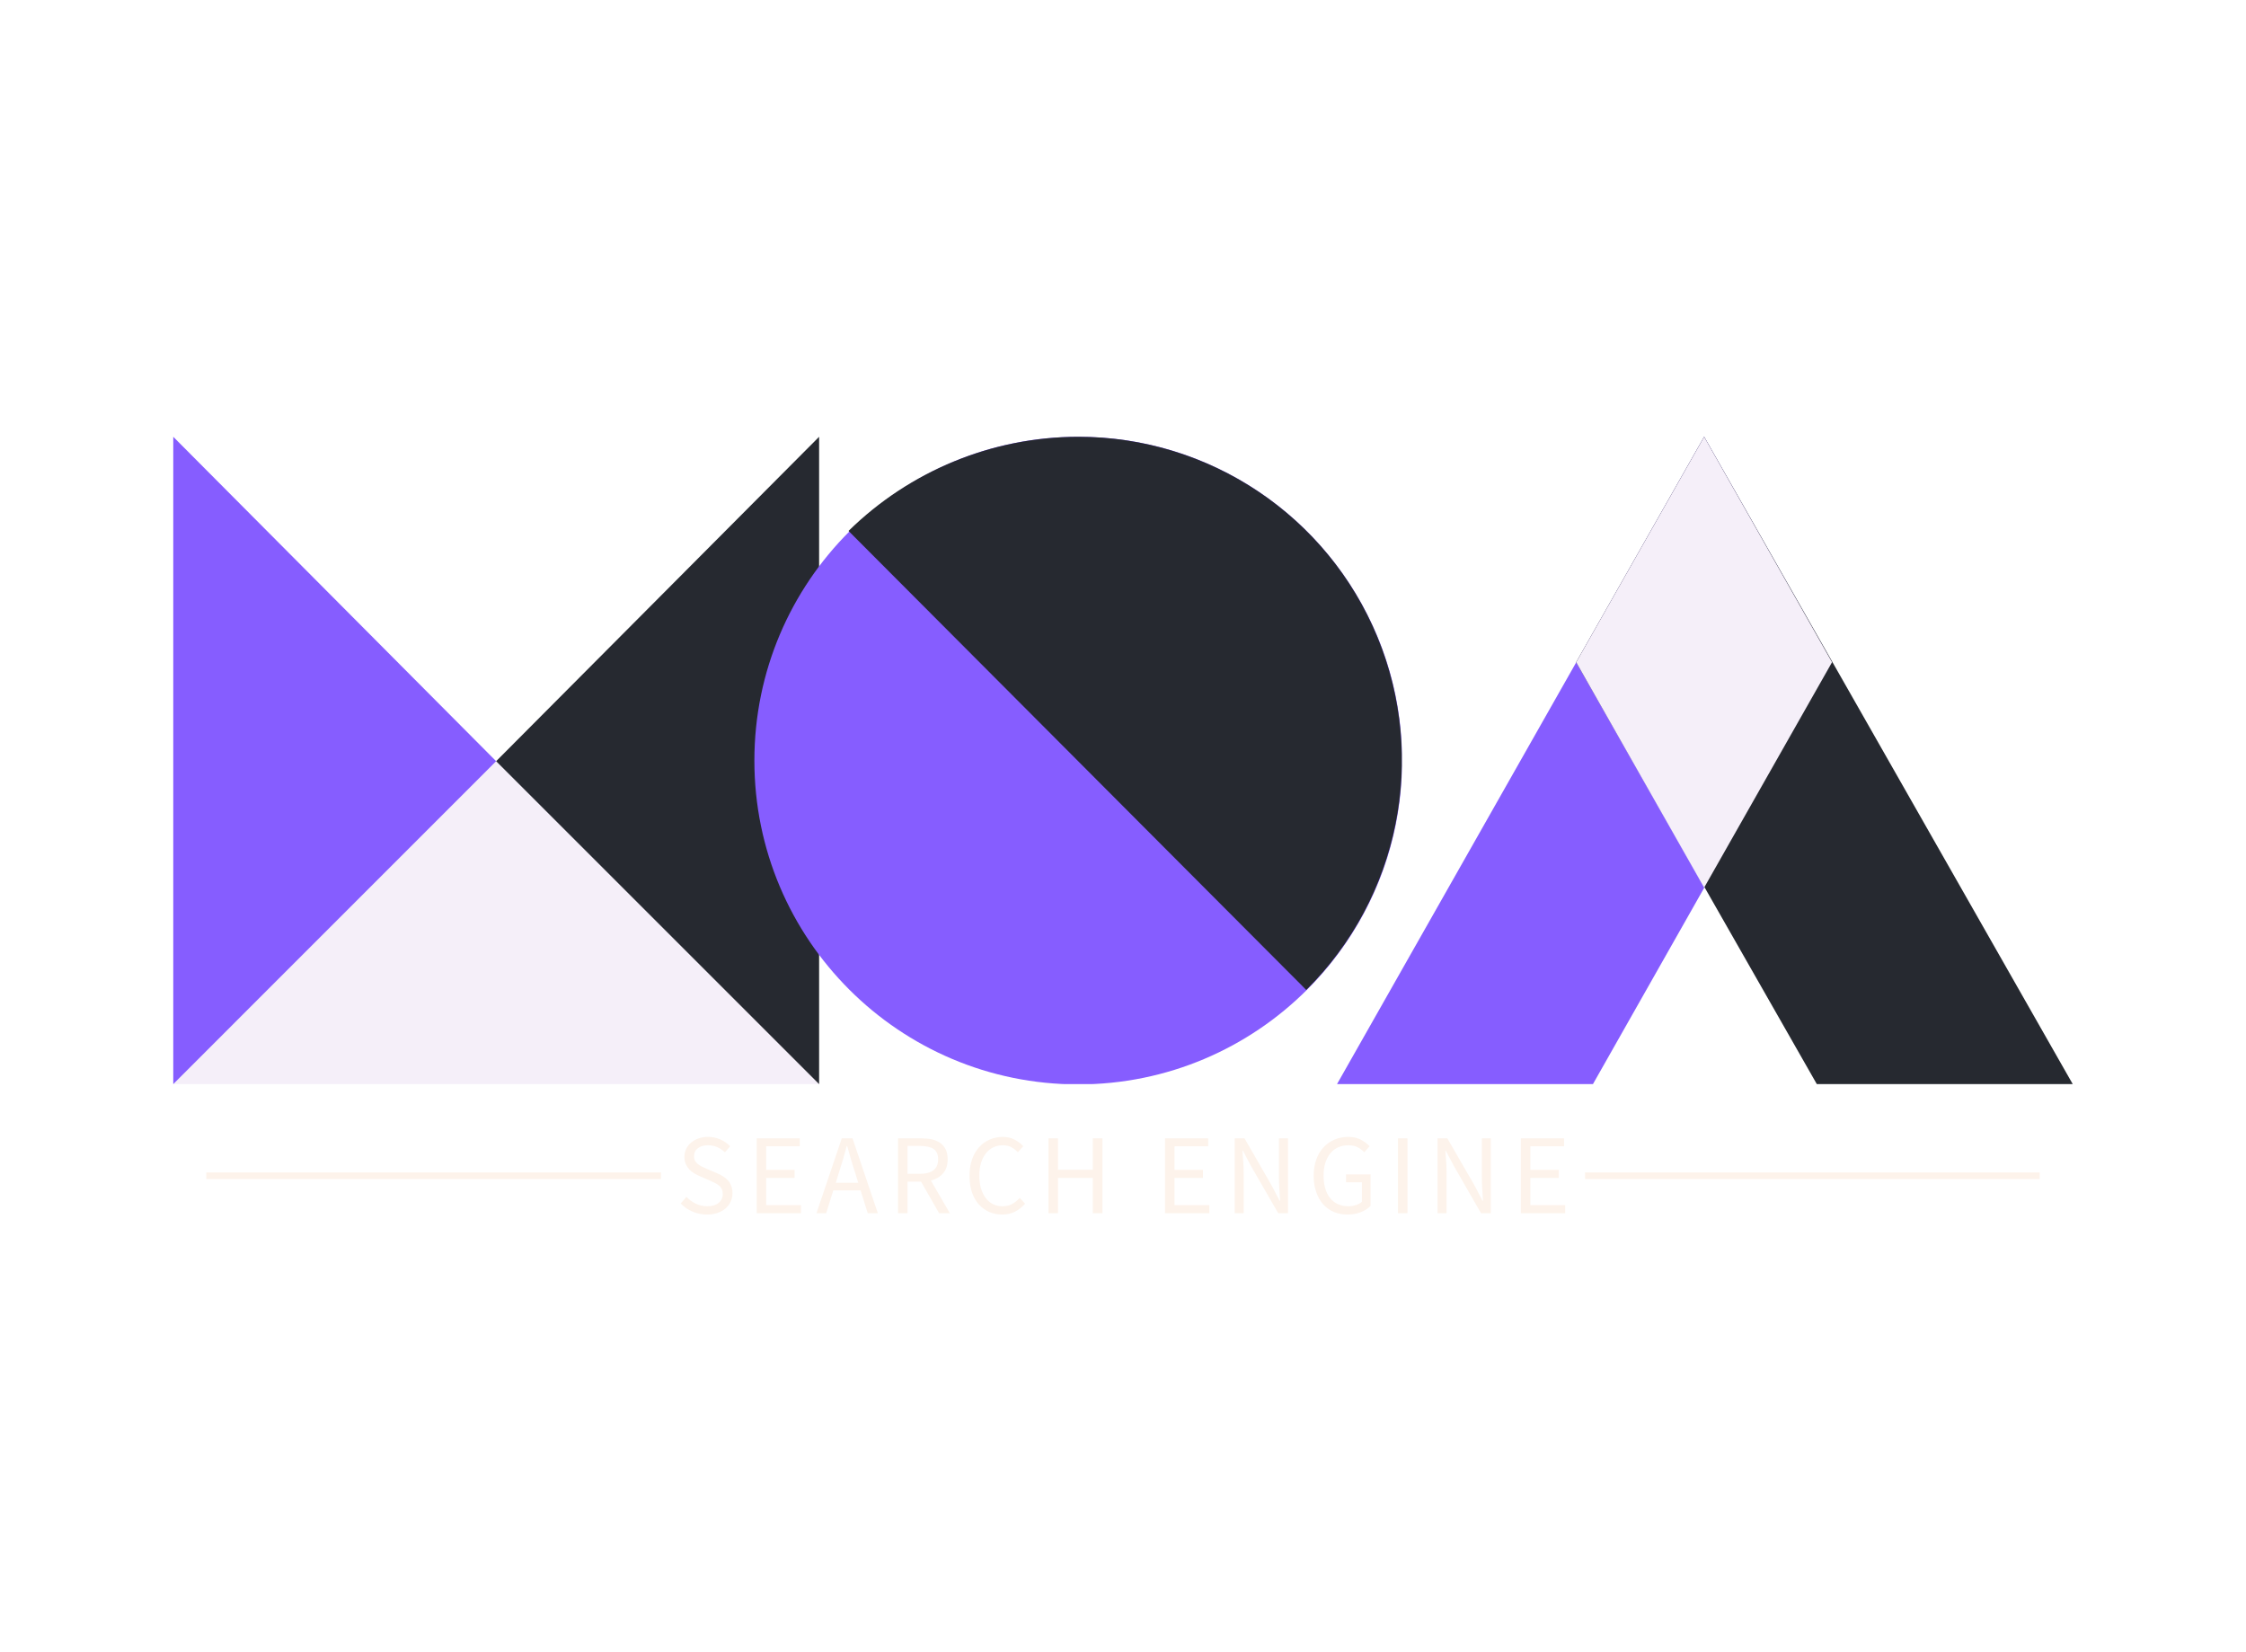
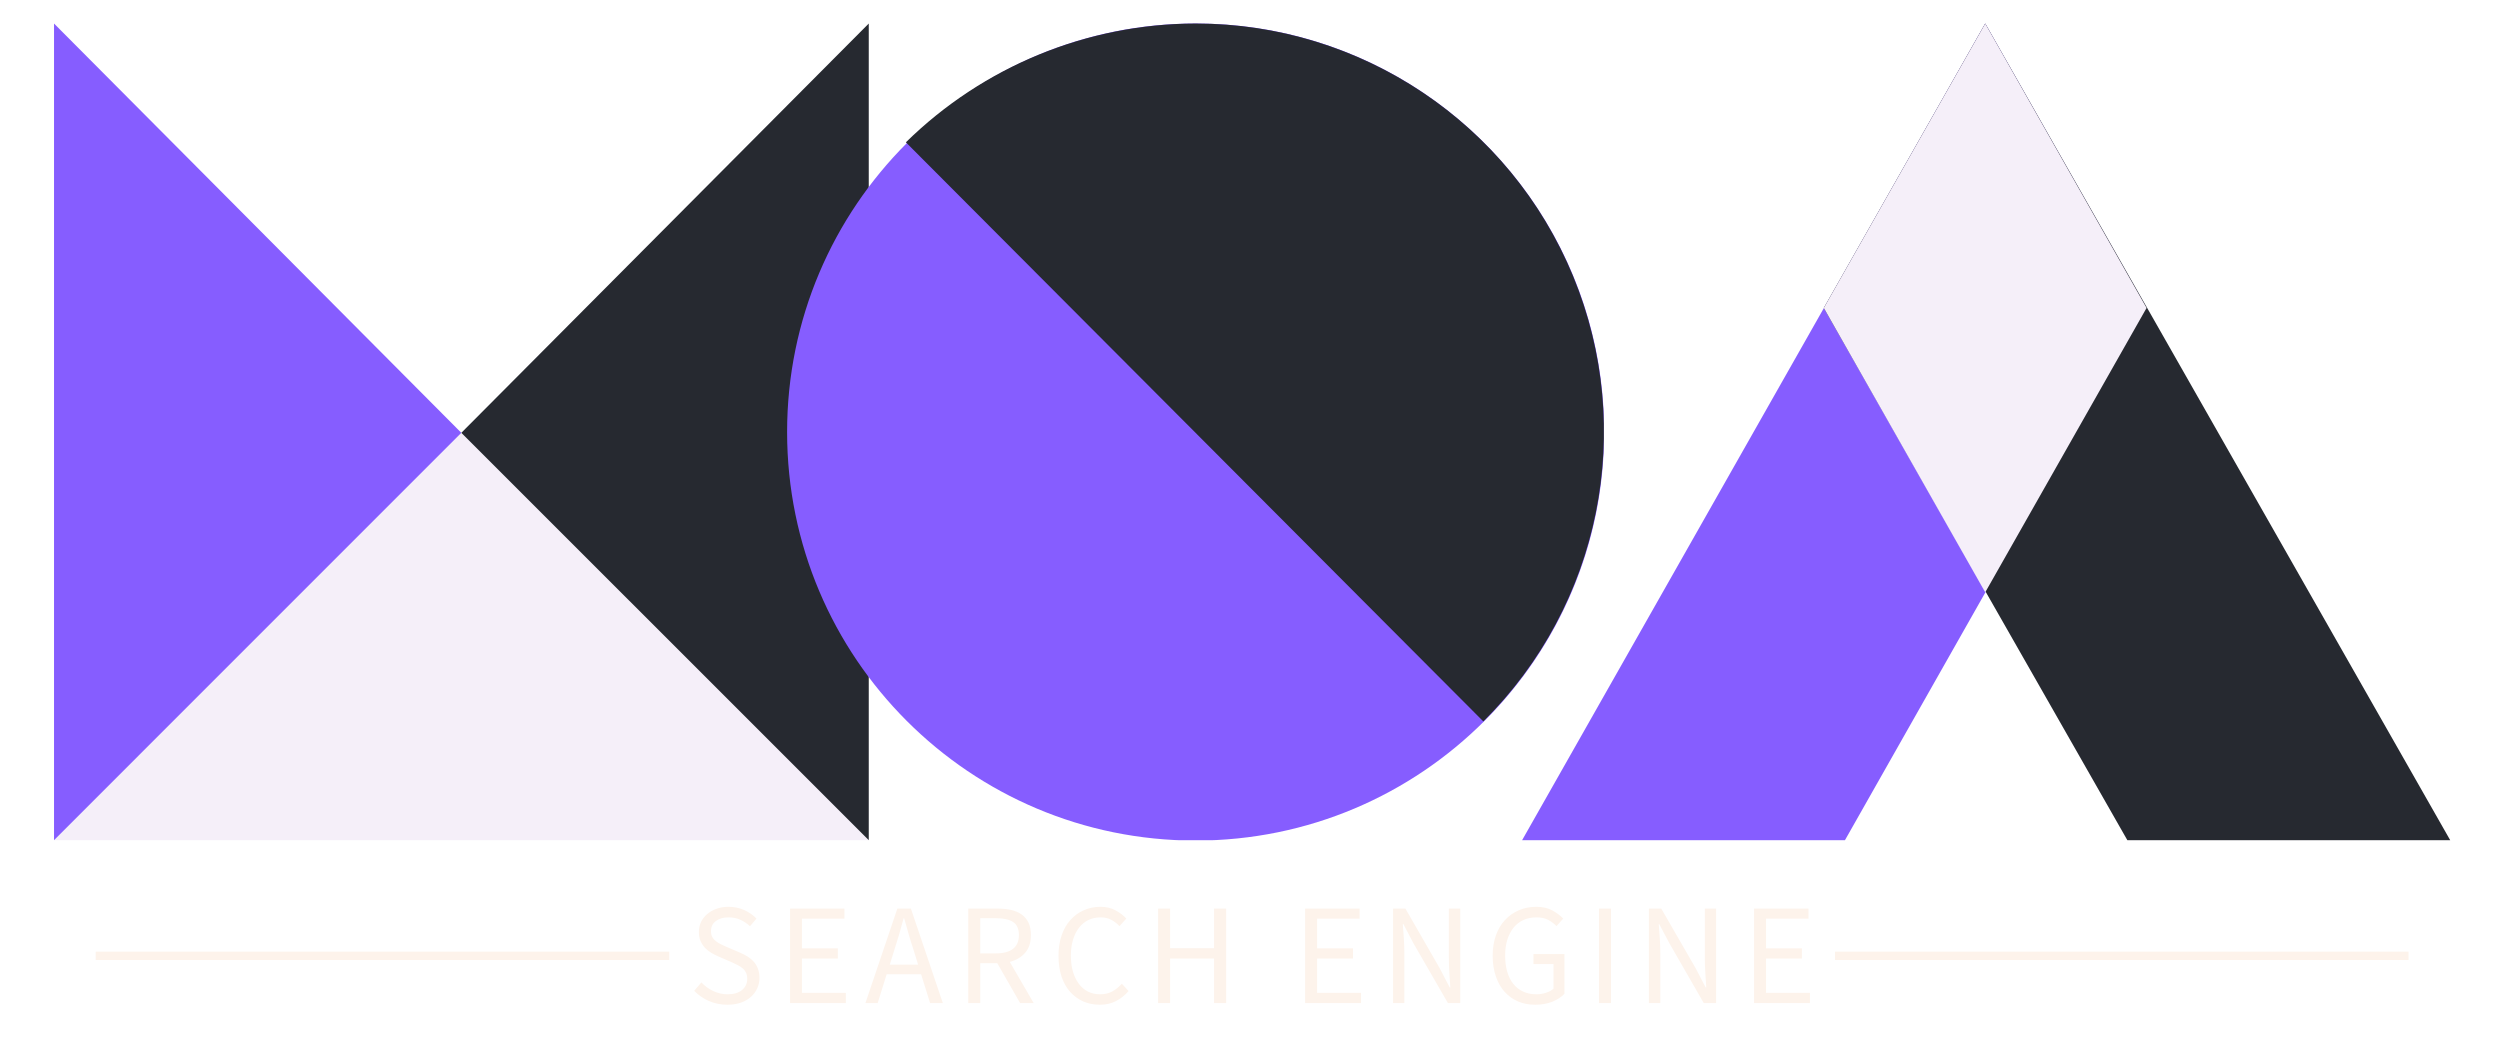
- <svg xmlns="http://www.w3.org/2000/svg" data-v-6805eed4="" version="1.0" width="100%" height="100%" viewBox="0 0 340 250" preserveAspectRatio="xMidYMid meet" color-interpolation-filters="sRGB" style="margin: auto;" id="svg86">
-   <g data-v-6805eed4="" fill="#e69b41" class="iconlettersvg-g iconlettersvg" transform="translate(26.22899,66.12768)" id="g82">
+ <svg xmlns="http://www.w3.org/2000/svg" data-v-6805eed4="" version="1.0" width="300" height="125" viewBox="0 0 300 125" preserveAspectRatio="xMidYMid" color-interpolation-filters="sRGB" id="svg86">
+   <g data-v-6805eed4="" fill="#e69b41" class="iconlettersvg-g iconlettersvg" transform="translate(6.482718,2.823457)" id="g82">
    <g id="g68">
-       <g class="tp-name" id="g66" transform="translate(0,0)">
+       <g class="tp-name" id="g66">
        <g transform="scale(1.96)" id="g64">
-           <g id="g24" transform="translate(0, 0)">
+           <g id="g24">
            <g class="name-imagesvg" id="g22">
              <g id="g20">
                <rect fill="#e69b41" fill-opacity="0" stroke-width="2" x="0" y="0" width="49.882" height="50" class="image-rect" id="rect6" />
-                 <svg x="0" y="0" width="49.882" height="50" filtersec="colorsb7657958153" class="image-svg-svg primary" style="overflow: visible;" version="1.1" id="svg18">
-                   <svg viewBox="0 0 127.14 127.44" version="1.1" id="svg16">
-                     <path fill="#fdf3eb" d="M127.14 127.44L63.56 63.87 0 127.44h127.14z" id="path10" style="fill:#f5eff9;fill-opacity:1" />
-                     <path fill="#e69b41" d="M127.14 127.44V0L63.56 63.87l63.58 63.57z" id="path12" style="fill:#262930;fill-opacity:1" />
-                     <path fill="#fdf3eb" d="M0 0v127.44l63.56-63.57L0 0z" id="path14" style="fill:#865dff;fill-opacity:1" />
+                 <svg x="0" y="0" width="49.882" height="50" filtersec="colorsb7657958153" class="image-svg-svg primary" style="overflow:visible" version="1.1" id="svg18">
+                   <svg viewBox="0 0 127.14 127.44" version="1.1" id="svg16" width="100%" height="100%">
+                     <path fill="#fdf3eb" d="M 127.14,127.44 63.56,63.87 0,127.44 Z" id="path10" style="fill:#f5eff9;fill-opacity:1" />
+                     <path fill="#e69b41" d="M 127.14,127.44 V 0 L 63.56,63.87 Z" id="path12" style="fill:#262930;fill-opacity:1" />
+                     <path fill="#fdf3eb" d="M 0,0 V 127.44 L 63.56,63.87 Z" id="path14" style="fill:#865dff;fill-opacity:1" />
                  </svg>
                </svg>
              </g>
            </g>
          </g>
-           <g transform="translate(44.8823, 0)" id="g42">
+           <g transform="translate(44.8823)" id="g42">
            <g class="name-imagesvg" id="g40">
              <g id="g38">
                <rect fill="#e69b41" fill-opacity="0" stroke-width="2" x="0" y="0" width="50" height="50" class="image-rect" id="rect26" />
-                 <svg x="0" y="0" width="50" height="50" filtersec="colorsb4757034354" class="image-svg-svg primary" style="overflow: visible;" version="1.1" id="svg36">
-                   <svg viewBox="0 0 131.94 131.94" version="1.1" id="svg34">
-                     <path d="M66 0A66 66 0 1 1 0 66 66 66 0 0 1 66 0z" fill="#fdf3eb" id="path30" style="fill:#865dff;fill-opacity:1" />
-                     <path d="M66 0a65.95 65.95 0 0 1 46.48 112.75L19.19 19.19A67 67 0 0 1 66 0z" fill="#e69b41" id="path32" style="fill:#262930;fill-opacity:1" />
+                 <svg x="0" y="0" width="50" height="50" filtersec="colorsb4757034354" class="image-svg-svg primary" style="overflow:visible" version="1.1" id="svg36">
+                   <svg viewBox="0 0 131.94 131.94" version="1.1" id="svg34" width="100%" height="100%">
+                     <path d="M 66,0 A 66,66 0 1 1 0,66 66,66 0 0 1 66,0 Z" fill="#fdf3eb" id="path30" style="fill:#865dff;fill-opacity:1" />
+                     <path d="m 66,0 a 65.95,65.95 0 0 1 46.48,112.75 L 19.19,19.19 A 67,67 0 0 1 66,0 Z" fill="#e69b41" id="path32" style="fill:#262930;fill-opacity:1" />
                  </svg>
                </svg>
              </g>
            </g>
          </g>
-           <g transform="translate(89.8823, 0)" id="g62">
+           <g transform="translate(89.8823)" id="g62">
            <g class="name-imagesvg" id="g60">
              <g id="g58">
                <rect fill="#e69b41" fill-opacity="0" stroke-width="2" x="0" y="0" width="56.823" height="50" class="image-rect" id="rect44" />
-                 <svg x="0" y="0" width="56.823" height="50" filtersec="colorsb9114772040" class="image-svg-svg primary" style="overflow: visible;" version="1.1" id="svg56">
-                   <svg viewBox="0 0 144.83 127.44" version="1.1" id="svg54">
-                     <path fill="#fdf3eb" d="M0 127.44h50.38l47.07-83.06L72.27 0 0 127.44z" id="path48" style="fill:#865dff;fill-opacity:1" />
-                     <path fill="#e69b41" d="M144.83 127.44H94.45L47.08 44.38 72.27 0l72.56 127.44z" id="path50" style="fill:#262930;fill-opacity:1" />
-                     <path fill="#e69b41" d="M 72.27,88.76 97.45,44.38 72.27,0 47.08,44.38 Z" id="path52" style="image-rendering:auto;fill:#f5eff9;fill-opacity:1" />
+                 <svg x="0" y="0" width="56.823" height="50" filtersec="colorsb9114772040" class="image-svg-svg primary" style="overflow:visible" version="1.1" id="svg56">
+                   <svg viewBox="0 0 144.83 127.44" version="1.1" id="svg54" width="100%" height="100%">
+                     <path fill="#fdf3eb" d="M 0,127.44 H 50.38 L 97.45,44.38 72.27,0 Z" id="path48" style="fill:#865dff;fill-opacity:1" />
+                     <path fill="#e69b41" d="M 144.83,127.44 H 94.45 L 47.08,44.38 72.27,0 Z" id="path50" style="fill:#262930;fill-opacity:1" />
+                     <path fill="#e69b41" d="M 72.27,88.76 97.45,44.38 72.27,0 47.08,44.38 Z" id="path52" style="fill:#f5eff9;fill-opacity:1;image-rendering:auto" />
                  </svg>
                </svg>
              </g>
            </g>
          </g>
        </g>
      </g>
    </g>
    <g data-gra="path-slogan" fill-rule="" class="tp-slogan" fill="#fdf3eb" transform="translate(5,106)" id="g80">
      <rect x="0" height="1" y="5.375" width="68.825" id="rect70" />
      <rect height="1" y="5.375" width="68.825" x="208.717" id="rect72" />
-       <g transform="translate(71.82541,0)" id="g78">
+       <g transform="translate(71.82541)" id="g78">
        <g transform="scale(1.44)" id="g76">
-           <path d="M0.50-1.02L1.10-1.72Q1.52-1.27 2.09-1.00Q2.66-0.73 3.28-0.73L3.28-0.73Q4.06-0.73 4.49-1.09Q4.92-1.44 4.92-2.02L4.92-2.02Q4.92-2.32 4.82-2.53Q4.72-2.74 4.54-2.89Q4.37-3.04 4.13-3.16Q3.89-3.28 3.61-3.41L3.61-3.41L2.48-3.90Q2.21-4.02 1.92-4.19Q1.63-4.36 1.40-4.60Q1.18-4.84 1.03-5.17Q0.89-5.50 0.89-5.93L0.89-5.93Q0.89-6.37 1.07-6.76Q1.26-7.14 1.59-7.42Q1.92-7.70 2.37-7.86Q2.82-8.02 3.36-8.02L3.36-8.02Q4.07-8.02 4.67-7.75Q5.27-7.48 5.69-7.04L5.69-7.04L5.15-6.40Q4.79-6.74 4.35-6.94Q3.91-7.14 3.36-7.14L3.36-7.14Q2.70-7.14 2.30-6.83Q1.90-6.53 1.90-5.99L1.90-5.99Q1.90-5.70 2.01-5.50Q2.12-5.30 2.32-5.15Q2.51-5.00 2.74-4.89Q2.96-4.78 3.20-4.68L3.20-4.68L4.32-4.20Q4.66-4.06 4.96-3.87Q5.26-3.68 5.47-3.44Q5.69-3.19 5.81-2.86Q5.94-2.53 5.94-2.10L5.94-2.10Q5.94-1.63 5.75-1.22Q5.57-0.82 5.22-0.51Q4.87-0.20 4.38-0.03Q3.89 0.14 3.26 0.14L3.26 0.14Q2.44 0.14 1.73-0.17Q1.02-0.48 0.50-1.02L0.50-1.02ZM8.49 0L8.49-7.87L13.02-7.87L13.02-7.03L9.48-7.03L9.48-4.56L12.47-4.56L12.47-3.71L9.48-3.71L9.48-0.85L13.14-0.85L13.14 0L8.49 0ZM16.80-3.20L19.16-3.20L18.79-4.40Q18.57-5.06 18.38-5.72Q18.19-6.37 18.00-7.06L18.00-7.06L17.95-7.06Q17.77-6.37 17.58-5.72Q17.38-5.06 17.17-4.40L17.17-4.40L16.80-3.20ZM20.16 0L19.41-2.40L16.54-2.40L15.79 0L14.77 0L17.43-7.87L18.56-7.87L21.22 0L20.16 0ZM24.34-7.07L24.34-4.14L25.66-4.14Q26.58-4.14 27.07-4.52Q27.56-4.90 27.56-5.66L27.56-5.66Q27.56-6.44 27.07-6.76Q26.58-7.07 25.66-7.07L25.66-7.07L24.34-7.07ZM28.79 0L27.66 0L25.76-3.32L24.34-3.32L24.34 0L23.34 0L23.34-7.87L25.80-7.87Q26.40-7.87 26.91-7.76Q27.42-7.64 27.79-7.38Q28.15-7.12 28.36-6.70Q28.56-6.28 28.56-5.66L28.56-5.66Q28.56-4.74 28.08-4.19Q27.60-3.64 26.80-3.43L26.80-3.43L28.79 0ZM30.86-3.94L30.86-3.94Q30.86-4.88 31.12-5.64Q31.38-6.40 31.85-6.92Q32.32-7.45 32.96-7.73Q33.60-8.02 34.36-8.02L34.36-8.02Q35.08-8.02 35.62-7.72Q36.16-7.43 36.51-7.04L36.51-7.04L35.94-6.41Q35.63-6.74 35.25-6.94Q34.88-7.14 34.37-7.14L34.37-7.14Q33.81-7.14 33.35-6.92Q32.90-6.70 32.57-6.28Q32.25-5.87 32.07-5.28Q31.89-4.69 31.89-3.96L31.89-3.96Q31.89-3.22 32.06-2.62Q32.24-2.03 32.55-1.61Q32.86-1.19 33.31-0.96Q33.76-0.73 34.32-0.73L34.32-0.73Q34.90-0.73 35.33-0.96Q35.75-1.19 36.14-1.61L36.14-1.61L36.70-1.00Q36.23-0.46 35.64-0.16Q35.06 0.14 34.30 0.14L34.30 0.14Q33.56 0.14 32.93-0.13Q32.30-0.41 31.83-0.93Q31.37-1.45 31.11-2.21Q30.86-2.98 30.86-3.94ZM39.16 0L39.16-7.87L40.16-7.87L40.16-4.57L43.82-4.57L43.82-7.87L44.83-7.87L44.83 0L43.82 0L43.82-3.71L40.16-3.71L40.16 0L39.16 0ZM51.41 0L51.41-7.87L55.95-7.87L55.95-7.03L52.41-7.03L52.41-4.56L55.40-4.56L55.40-3.71L52.41-3.71L52.41-0.85L56.07-0.85L56.07 0L51.41 0ZM58.74 0L58.74-7.87L59.77-7.87L62.61-2.93L63.46-1.30L63.51-1.30Q63.48-1.90 63.43-2.54Q63.39-3.18 63.39-3.80L63.39-3.80L63.39-7.87L64.34-7.87L64.34 0L63.31 0L60.45-4.96L59.60-6.58L59.55-6.58Q59.60-5.98 59.64-5.36Q59.68-4.74 59.68-4.12L59.68-4.12L59.68 0L58.74 0ZM67.04-3.94L67.04-3.94Q67.04-4.88 67.31-5.64Q67.58-6.40 68.07-6.92Q68.56-7.45 69.22-7.73Q69.88-8.02 70.67-8.02L70.67-8.02Q71.48-8.02 72.03-7.71Q72.58-7.40 72.92-7.04L72.92-7.04L72.36-6.41Q72.06-6.72 71.67-6.93Q71.28-7.14 70.68-7.14L70.68-7.14Q70.08-7.14 69.60-6.92Q69.12-6.70 68.78-6.28Q68.45-5.87 68.26-5.28Q68.08-4.69 68.08-3.96L68.08-3.96Q68.08-3.22 68.25-2.62Q68.42-2.03 68.75-1.61Q69.08-1.19 69.57-0.96Q70.06-0.73 70.69-0.73L70.69-0.73Q71.11-0.73 71.49-0.86Q71.87-0.98 72.11-1.20L72.11-1.20L72.11-3.25L70.44-3.25L70.44-4.08L73.02-4.08L73.02-0.77Q72.64-0.37 72.01-0.11Q71.38 0.14 70.58 0.14L70.58 0.14Q69.80 0.14 69.16-0.13Q68.51-0.41 68.04-0.93Q67.57-1.45 67.31-2.21Q67.04-2.98 67.04-3.94ZM75.90 0L75.90-7.87L76.90-7.87L76.90 0L75.90 0ZM80.06 0L80.06-7.87L81.09-7.87L83.94-2.93L84.79-1.30L84.84-1.30Q84.80-1.90 84.76-2.54Q84.72-3.18 84.72-3.80L84.72-3.80L84.72-7.87L85.66-7.87L85.66 0L84.63 0L81.78-4.96L80.92-6.58L80.88-6.58Q80.92-5.98 80.97-5.36Q81.01-4.74 81.01-4.12L81.01-4.12L81.01 0L80.06 0ZM88.82 0L88.82-7.87L93.36-7.87L93.36-7.03L89.82-7.03L89.82-4.56L92.81-4.56L92.81-3.71L89.82-3.71L89.82-0.85L93.48-0.85L93.48 0L88.82 0Z" transform="translate(-0.504, 8.016)" id="path74" />
+           <path d="m 0.5,-1.02 0.6,-0.7 q 0.42,0.45 0.99,0.72 0.57,0.27 1.19,0.27 v 0 q 0.78,0 1.21,-0.36 0.43,-0.35 0.43,-0.93 v 0 q 0,-0.3 -0.1,-0.51 Q 4.72,-2.74 4.54,-2.89 4.37,-3.04 4.13,-3.16 3.89,-3.28 3.61,-3.41 v 0 L 2.48,-3.9 Q 2.21,-4.02 1.92,-4.19 1.63,-4.36 1.4,-4.6 1.18,-4.84 1.03,-5.17 0.89,-5.5 0.89,-5.93 v 0 q 0,-0.44 0.18,-0.83 0.19,-0.38 0.52,-0.66 0.33,-0.28 0.78,-0.44 0.45,-0.16 0.99,-0.16 v 0 q 0.71,0 1.31,0.27 0.6,0.27 1.02,0.71 v 0 L 5.15,-6.4 Q 4.79,-6.74 4.35,-6.94 3.91,-7.14 3.36,-7.14 v 0 q -0.66,0 -1.06,0.31 -0.4,0.3 -0.4,0.84 v 0 q 0,0.29 0.11,0.49 0.11,0.2 0.31,0.35 0.19,0.15 0.42,0.26 0.22,0.11 0.46,0.21 v 0 l 1.12,0.48 q 0.34,0.14 0.64,0.33 0.3,0.19 0.51,0.43 0.22,0.25 0.34,0.58 0.13,0.33 0.13,0.76 v 0 q 0,0.47 -0.19,0.88 -0.18,0.4 -0.53,0.71 Q 4.87,-0.2 4.38,-0.03 3.89,0.14 3.26,0.14 v 0 Q 2.44,0.14 1.73,-0.17 1.02,-0.48 0.5,-1.02 Z M 8.49,0 v -7.87 h 4.53 v 0.84 H 9.48 v 2.47 h 2.99 v 0.85 H 9.48 v 2.86 h 3.66 V 0 Z m 8.31,-3.2 h 2.36 L 18.79,-4.4 Q 18.57,-5.06 18.38,-5.72 18.19,-6.37 18,-7.06 v 0 h -0.05 q -0.18,0.69 -0.37,1.34 -0.2,0.66 -0.41,1.32 v 0 z M 20.16,0 19.41,-2.4 H 16.54 L 15.79,0 h -1.02 l 2.66,-7.87 h 1.13 L 21.22,0 Z m 4.18,-7.07 v 2.93 h 1.32 q 0.92,0 1.41,-0.38 0.49,-0.38 0.49,-1.14 v 0 q 0,-0.78 -0.49,-1.1 -0.49,-0.31 -1.41,-0.31 v 0 z M 28.79,0 h -1.13 l -1.9,-3.32 H 24.34 V 0 h -1 v -7.87 h 2.46 q 0.6,0 1.11,0.11 0.51,0.12 0.88,0.38 0.36,0.26 0.57,0.68 0.2,0.42 0.2,1.04 v 0 q 0,0.92 -0.48,1.47 -0.48,0.55 -1.28,0.76 v 0 z m 2.07,-3.94 v 0 q 0,-0.94 0.26,-1.7 0.26,-0.76 0.73,-1.28 0.47,-0.53 1.11,-0.81 0.64,-0.29 1.4,-0.29 v 0 q 0.72,0 1.26,0.3 0.54,0.29 0.89,0.68 v 0 l -0.57,0.63 q -0.31,-0.33 -0.69,-0.53 -0.37,-0.2 -0.88,-0.2 v 0 q -0.56,0 -1.02,0.22 -0.45,0.22 -0.78,0.64 -0.32,0.41 -0.5,1 -0.18,0.59 -0.18,1.32 v 0 q 0,0.74 0.17,1.34 0.18,0.59 0.49,1.01 0.31,0.42 0.76,0.65 0.45,0.23 1.01,0.23 v 0 q 0.58,0 1.01,-0.23 0.42,-0.23 0.81,-0.65 v 0 L 36.7,-1 q -0.47,0.54 -1.06,0.84 -0.58,0.3 -1.34,0.3 v 0 q -0.74,0 -1.37,-0.27 -0.63,-0.28 -1.1,-0.8 -0.46,-0.52 -0.72,-1.28 -0.25,-0.77 -0.25,-1.73 z M 39.16,0 v -7.87 h 1 v 3.3 h 3.66 v -3.3 h 1.01 V 0 H 43.82 V -3.71 H 40.16 V 0 Z m 12.25,0 v -7.87 h 4.54 v 0.84 h -3.54 v 2.47 h 2.99 v 0.85 h -2.99 v 2.86 h 3.66 V 0 Z m 7.33,0 v -7.87 h 1.03 l 2.84,4.94 0.85,1.63 h 0.05 Q 63.48,-1.9 63.43,-2.54 63.39,-3.18 63.39,-3.8 v 0 -4.07 h 0.95 V 0 H 63.31 L 60.45,-4.96 59.6,-6.58 h -0.05 q 0.05,0.6 0.09,1.22 0.04,0.62 0.04,1.24 v 0 V 0 Z m 8.3,-3.94 v 0 q 0,-0.94 0.27,-1.7 0.27,-0.76 0.76,-1.28 0.49,-0.53 1.15,-0.81 0.66,-0.29 1.45,-0.29 v 0 q 0.81,0 1.36,0.31 0.55,0.31 0.89,0.67 v 0 l -0.56,0.63 q -0.3,-0.31 -0.69,-0.52 -0.39,-0.21 -0.99,-0.21 v 0 q -0.6,0 -1.08,0.22 -0.48,0.22 -0.82,0.64 -0.33,0.41 -0.52,1 -0.18,0.59 -0.18,1.32 v 0 q 0,0.74 0.17,1.34 0.17,0.59 0.5,1.01 0.33,0.42 0.82,0.65 0.49,0.23 1.12,0.23 v 0 q 0.42,0 0.8,-0.13 0.38,-0.12 0.62,-0.34 v 0 -2.05 h -1.67 v -0.83 h 2.58 v 3.31 q -0.38,0.4 -1.01,0.66 -0.63,0.25 -1.43,0.25 v 0 q -0.78,0 -1.42,-0.27 -0.65,-0.28 -1.12,-0.8 -0.47,-0.52 -0.73,-1.28 -0.27,-0.77 -0.27,-1.73 z M 75.9,0 v -7.87 h 1 V 0 Z m 4.16,0 v -7.87 h 1.03 l 2.85,4.94 0.85,1.63 h 0.05 Q 84.8,-1.9 84.76,-2.54 84.72,-3.18 84.72,-3.8 v 0 -4.07 h 0.94 V 0 h -1.03 l -2.85,-4.96 -0.86,-1.62 h -0.04 q 0.04,0.6 0.09,1.22 0.04,0.62 0.04,1.24 v 0 V 0 Z m 8.76,0 v -7.87 h 4.54 v 0.84 h -3.54 v 2.47 h 2.99 v 0.85 h -2.99 v 2.86 h 3.66 V 0 Z" transform="translate(-0.504,8.016)" id="path74" />
        </g>
      </g>
    </g>
  </g>
  <defs v-gra="od" id="defs84" />
</svg>
